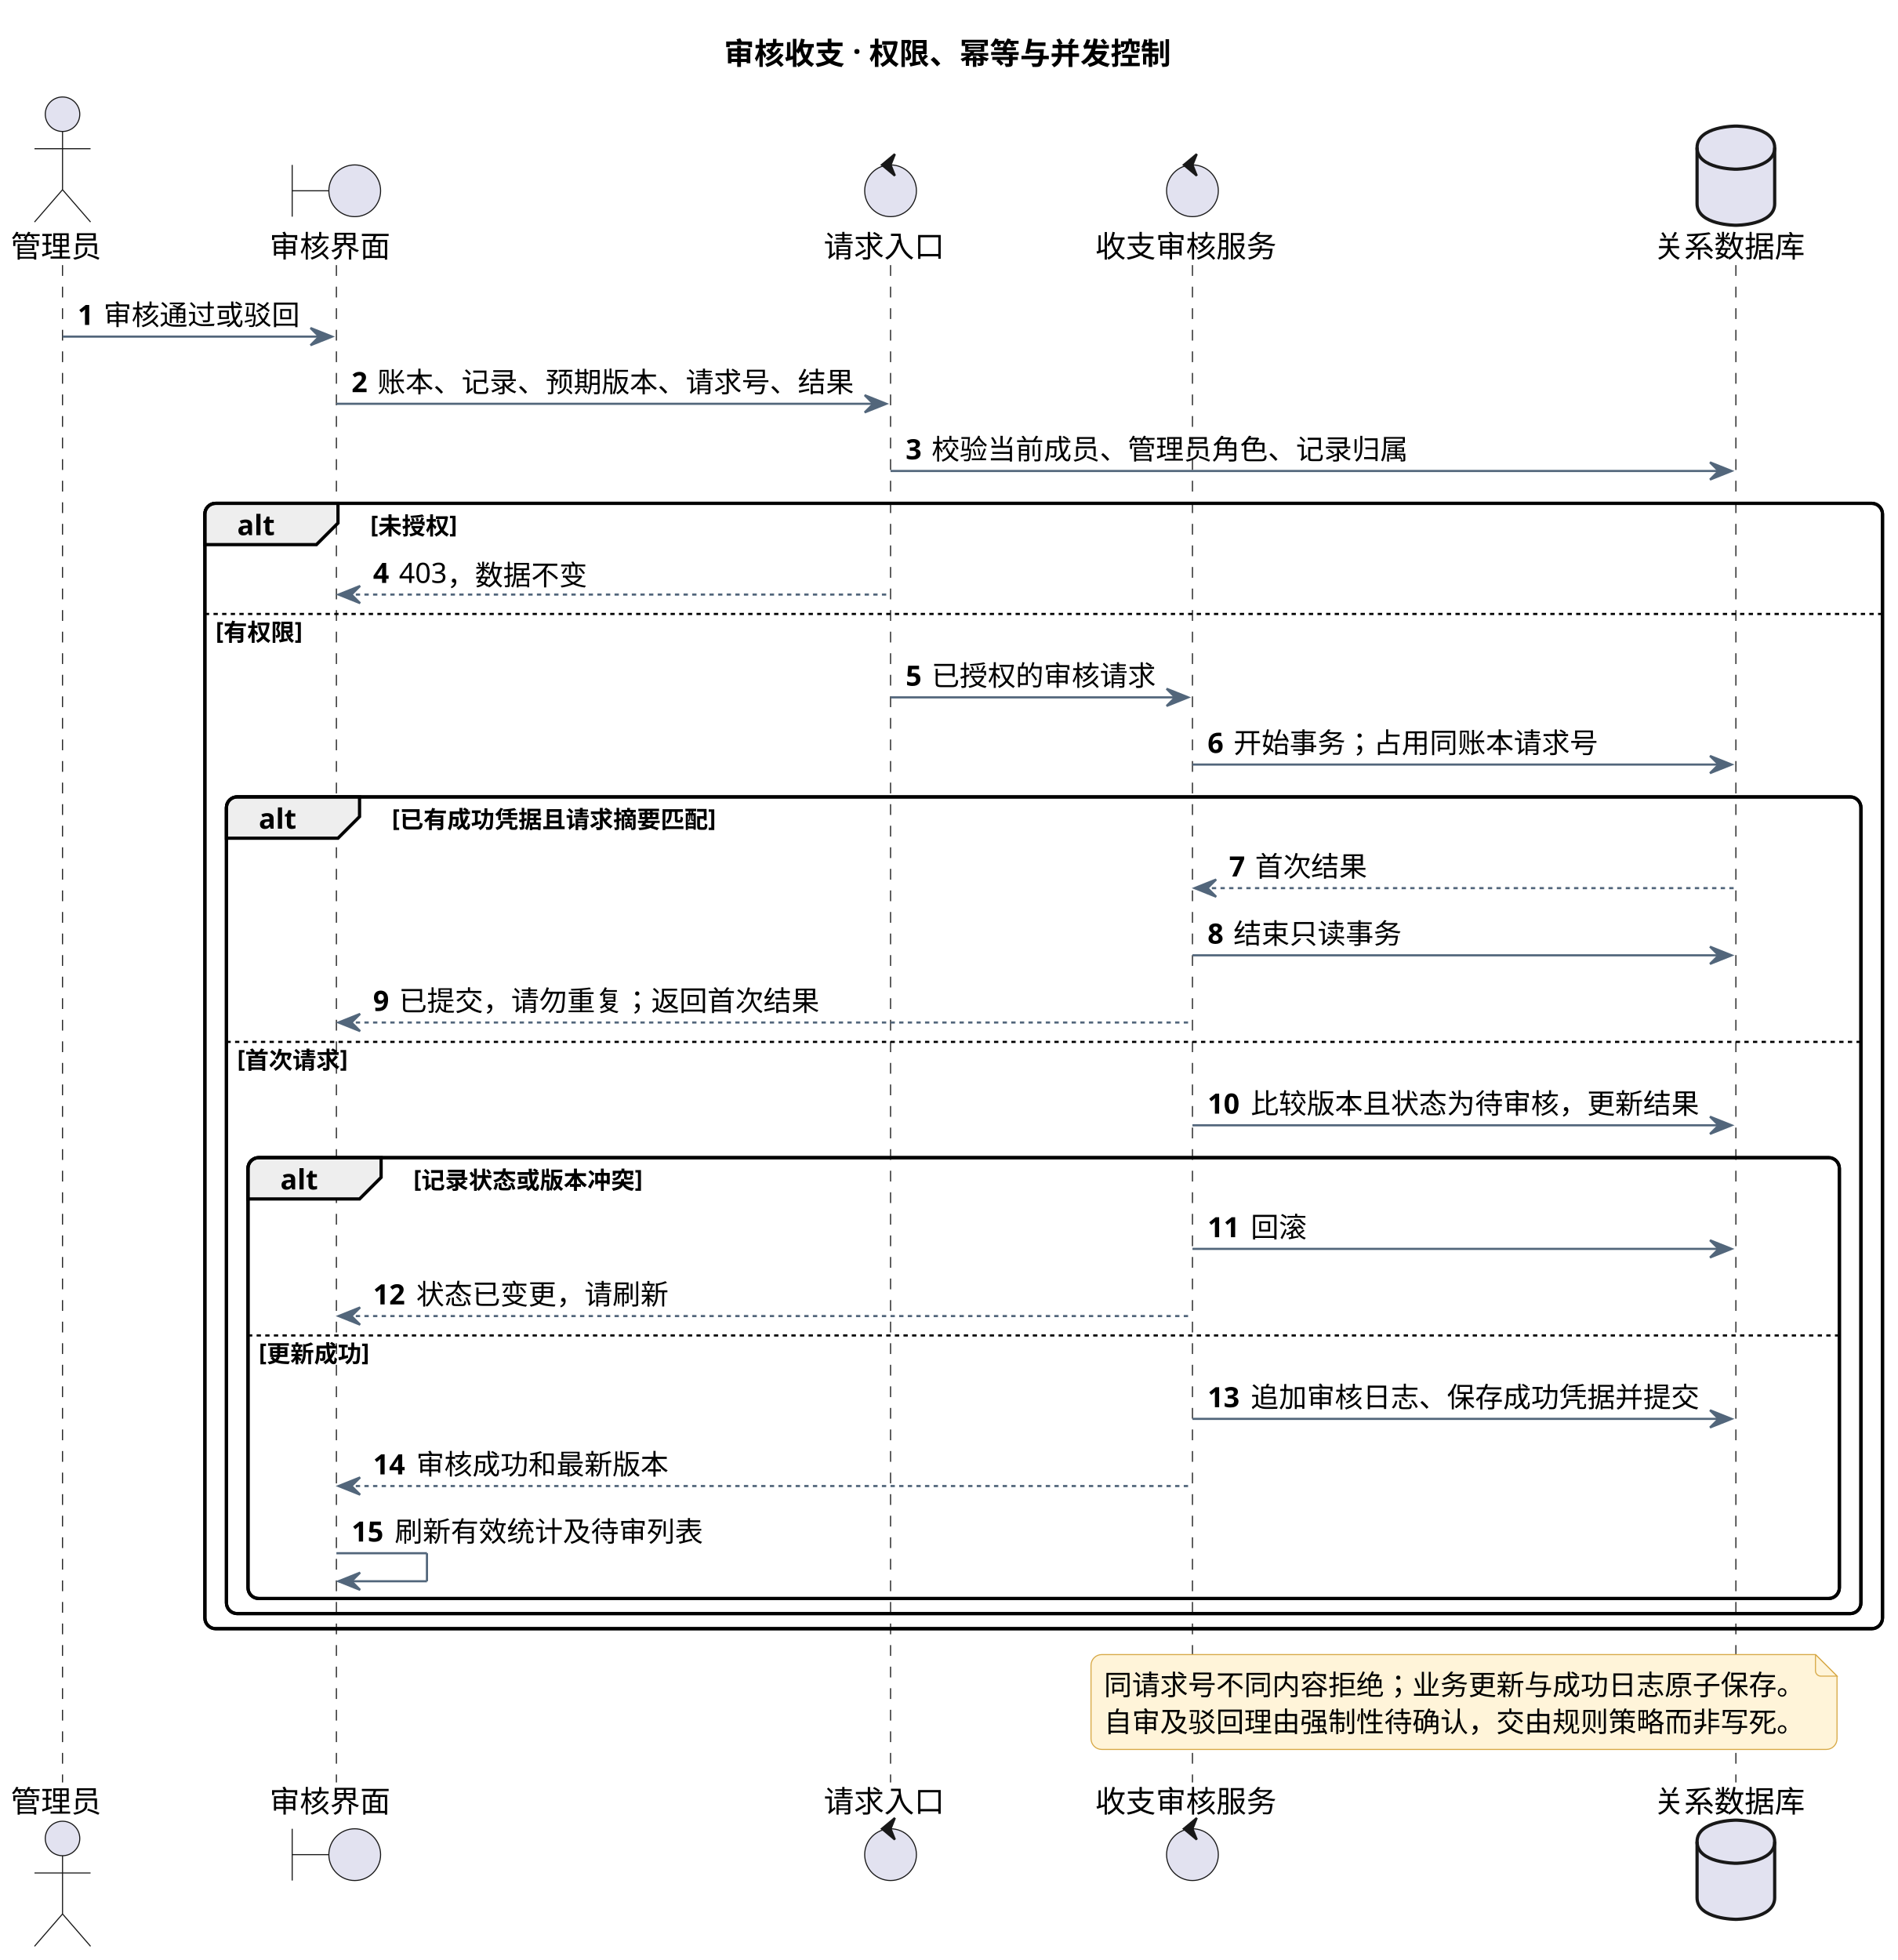
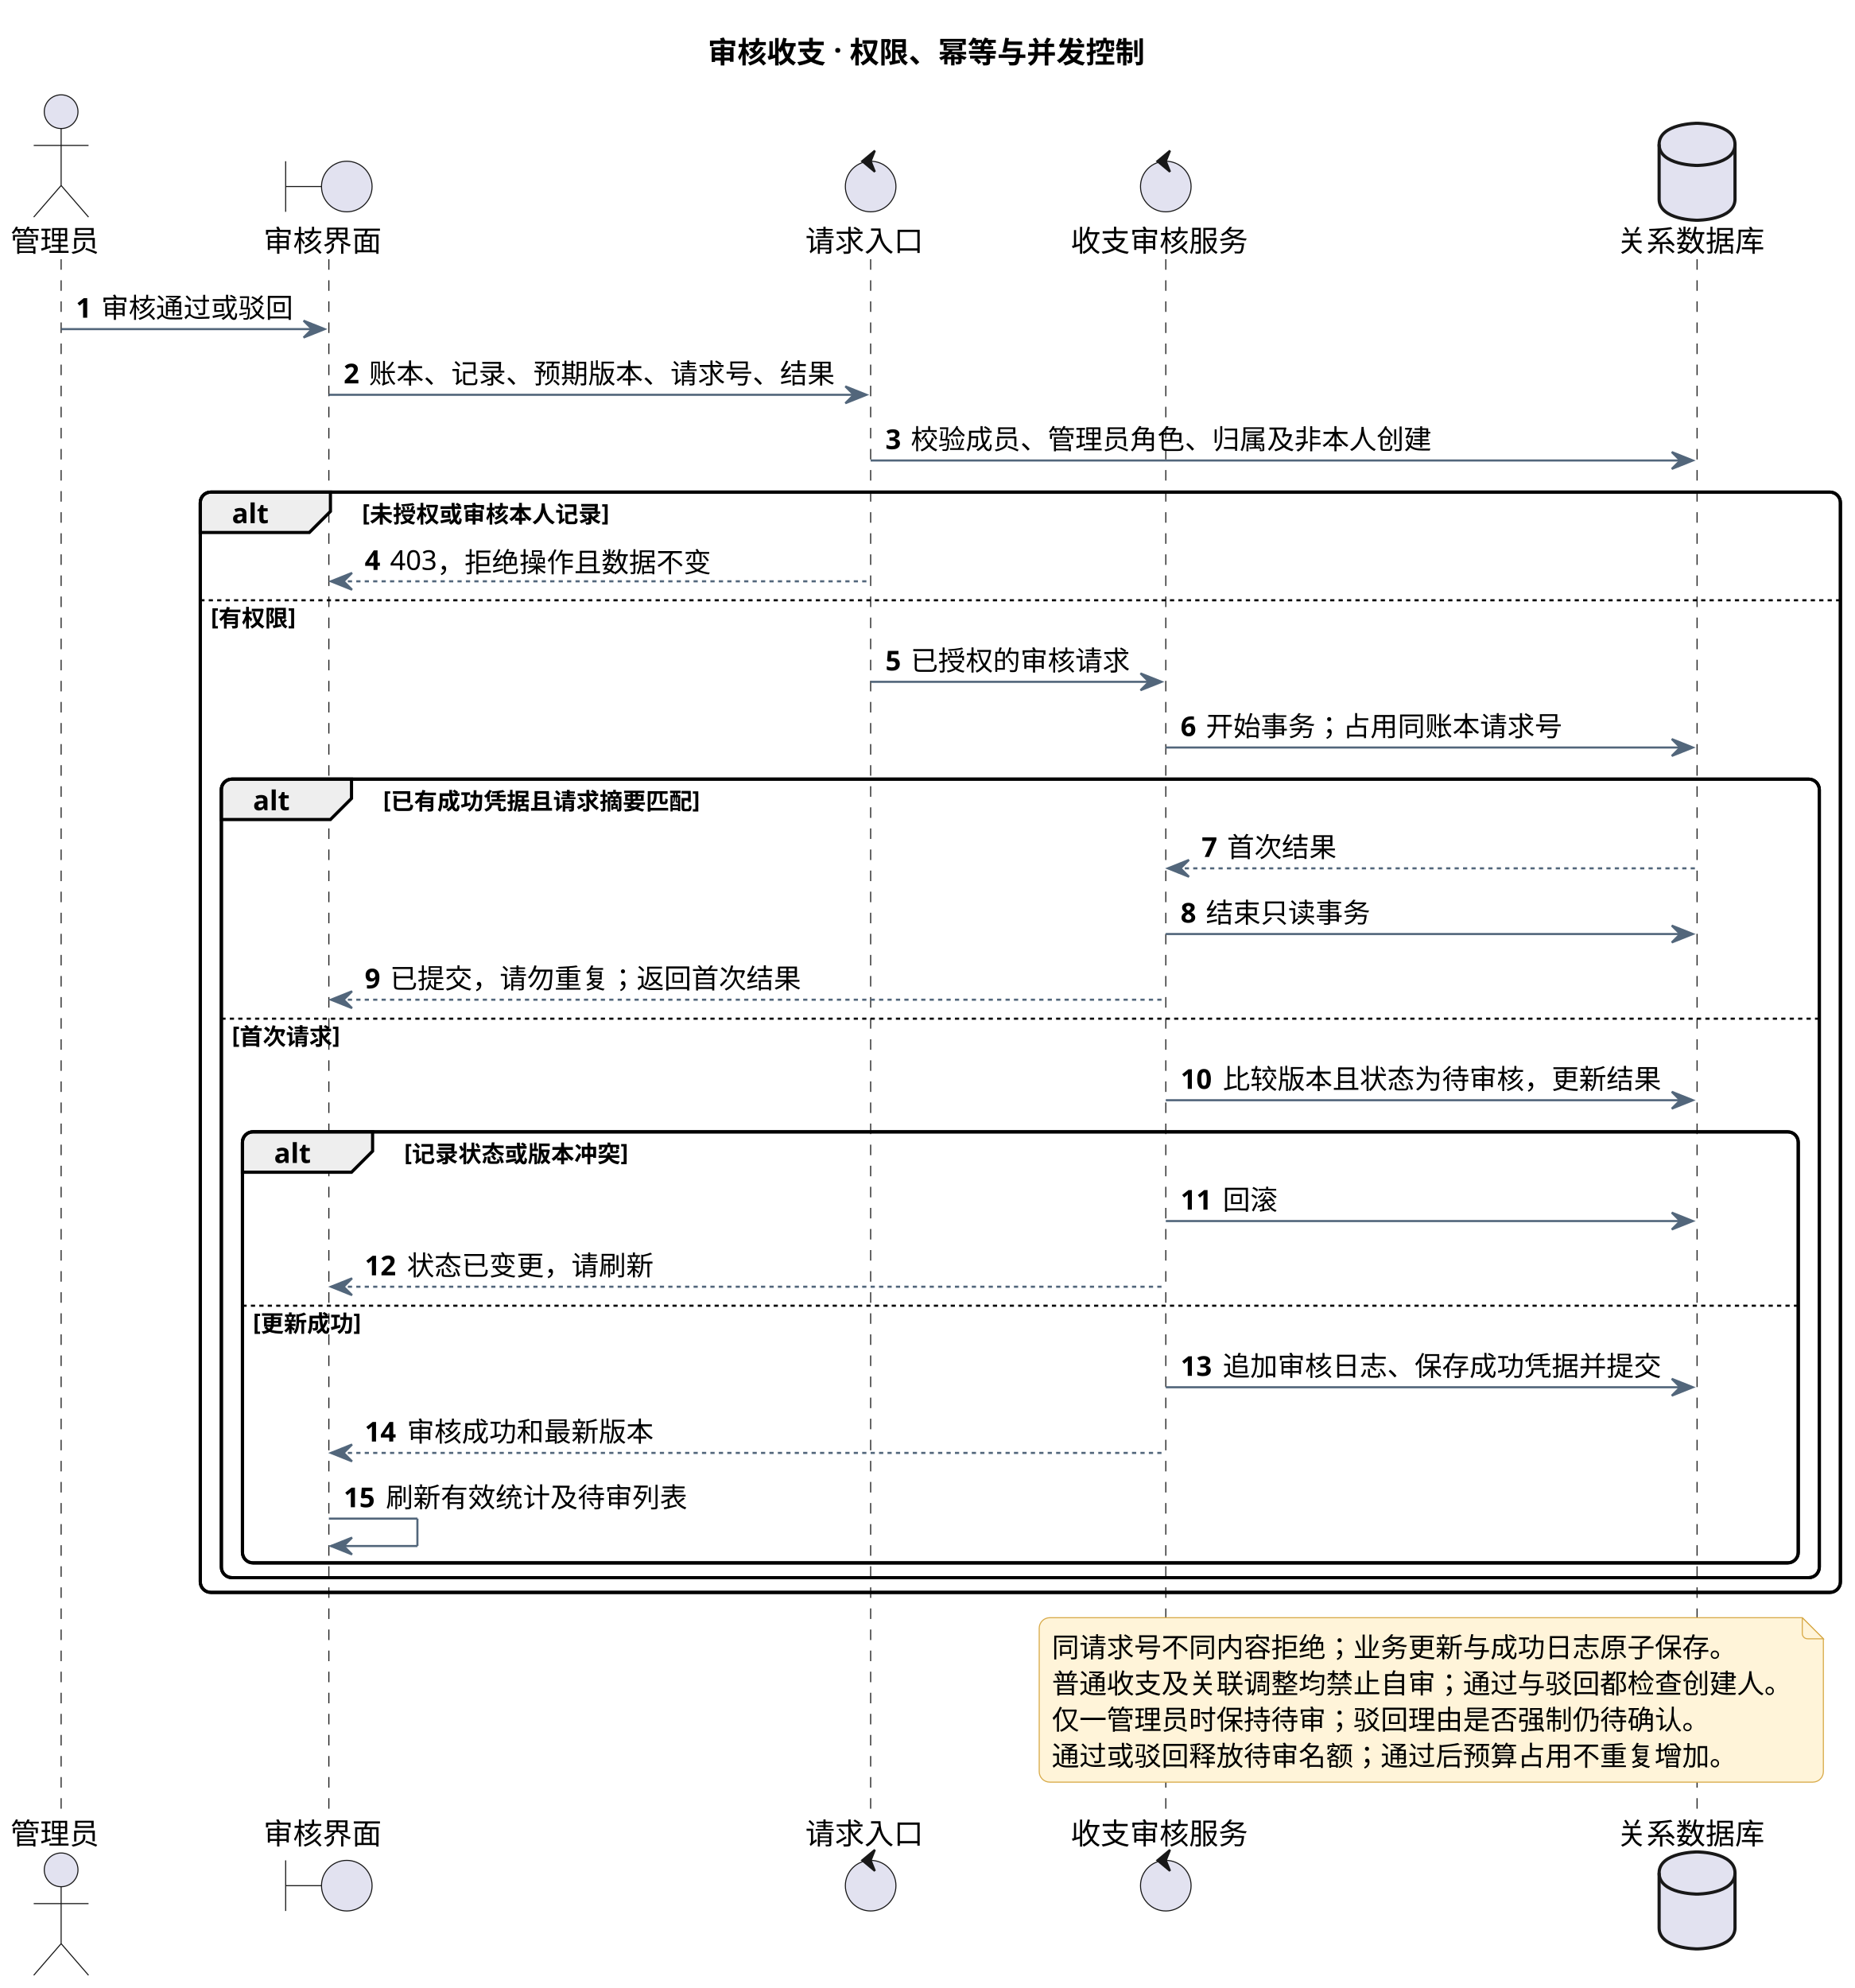
- <svg xmlns="http://www.w3.org/2000/svg" contentStyleType="text/css" height="909px" preserveAspectRatio="none" style="width:880px;height:909px;background:#FFFFFF;" version="1.1" viewBox="0 0 880 909" width="880px" zoomAndPan="magnify">
+ <svg xmlns="http://www.w3.org/2000/svg" contentStyleType="text/css" height="943px" preserveAspectRatio="none" style="width:880px;height:943px;background:#FFFFFF;" version="1.1" viewBox="0 0 880 943" width="880px" zoomAndPan="magnify">
  <defs />
  <g>
    <text fill="#000000" font-family="Microsoft YaHei" font-size="14" font-weight="bold" lengthAdjust="spacing" textLength="210.492" x="335.797" y="29.814">审核收支 · 权限、幂等与并发控制</text>
    <rect fill="none" height="521.92" rx="5" ry="5" style="stroke:#000000;stroke-width:1.5;" width="778.068" x="95.017" y="233.428" />
    <rect fill="none" height="378.771" rx="5" ry="5" style="stroke:#000000;stroke-width:1.5;" width="758.068" x="105.017" y="369.577" />
    <rect fill="none" height="204.464" rx="5" ry="5" style="stroke:#000000;stroke-width:1.5;" width="738.068" x="115.017" y="536.884" />
-     <line style="stroke:#181818;stroke-width:0.5;stroke-dasharray:5.0,5.0;" x1="29" x2="29" y1="122.955" y2="826.664" />
-     <line style="stroke:#181818;stroke-width:0.5;stroke-dasharray:5.0,5.0;" x1="156.017" x2="156.017" y1="122.955" y2="826.664" />
-     <line style="stroke:#181818;stroke-width:0.5;stroke-dasharray:5.0,5.0;" x1="413.034" x2="413.034" y1="122.955" y2="826.664" />
-     <line style="stroke:#181818;stroke-width:0.5;stroke-dasharray:5.0,5.0;" x1="553.051" x2="553.051" y1="122.955" y2="826.664" />
-     <line style="stroke:#181818;stroke-width:0.5;stroke-dasharray:5.0,5.0;" x1="805.085" x2="805.085" y1="122.955" y2="826.664" />
+     <line style="stroke:#181818;stroke-width:0.5;stroke-dasharray:5.0,5.0;" x1="29" x2="29" y1="122.955" y2="860.979" />
+     <line style="stroke:#181818;stroke-width:0.5;stroke-dasharray:5.0,5.0;" x1="156.017" x2="156.017" y1="122.955" y2="860.979" />
+     <line style="stroke:#181818;stroke-width:0.5;stroke-dasharray:5.0,5.0;" x1="413.034" x2="413.034" y1="122.955" y2="860.979" />
+     <line style="stroke:#181818;stroke-width:0.5;stroke-dasharray:5.0,5.0;" x1="553.051" x2="553.051" y1="122.955" y2="860.979" />
+     <line style="stroke:#181818;stroke-width:0.5;stroke-dasharray:5.0,5.0;" x1="805.085" x2="805.085" y1="122.955" y2="860.979" />
    <text fill="#000000" font-family="Microsoft YaHei" font-size="14" lengthAdjust="spacing" textLength="42" x="5" y="119.291">管理员</text>
    <ellipse cx="29" cy="52.977" fill="#E2E2F0" rx="8" ry="8" style="stroke:#181818;stroke-width:0.5;" />
    <path d="M29,60.977 L29,87.978 M16,68.978 L42,68.978 M29,87.978 L16,102.978 M29,87.978 L42,102.978 " fill="none" style="stroke:#181818;stroke-width:0.5;" />
-     <text fill="#000000" font-family="Microsoft YaHei" font-size="14" lengthAdjust="spacing" textLength="42" x="5" y="840.477">管理员</text>
-     <ellipse cx="29" cy="852.641" fill="#E2E2F0" rx="8" ry="8" style="stroke:#181818;stroke-width:0.5;" />
-     <path d="M29,860.641 L29,887.641 M16,868.641 L42,868.641 M29,887.641 L16,902.641 M29,887.641 L42,902.641 " fill="none" style="stroke:#181818;stroke-width:0.5;" />
+     <text fill="#000000" font-family="Microsoft YaHei" font-size="14" lengthAdjust="spacing" textLength="42" x="5" y="874.793">管理员</text>
+     <ellipse cx="29" cy="886.957" fill="#E2E2F0" rx="8" ry="8" style="stroke:#181818;stroke-width:0.5;" />
+     <path d="M29,894.957 L29,921.957 M16,902.957 L42,902.957 M29,921.957 L16,936.957 M29,921.957 L42,936.957 " fill="none" style="stroke:#181818;stroke-width:0.5;" />
    <text fill="#000000" font-family="Microsoft YaHei" font-size="14" lengthAdjust="spacing" textLength="56" x="125.017" y="119.291">审核界面</text>
    <path d="M135.517,76.478 L135.517,100.478 M135.517,88.478 L152.517,88.478 " fill="none" style="stroke:#181818;stroke-width:0.5;" />
    <ellipse cx="164.517" cy="88.478" fill="#E2E2F0" rx="12" ry="12" style="stroke:#181818;stroke-width:0.5;" />
-     <text fill="#000000" font-family="Microsoft YaHei" font-size="14" lengthAdjust="spacing" textLength="56" x="125.017" y="840.477">审核界面</text>
-     <path d="M135.517,848.141 L135.517,872.141 M135.517,860.141 L152.517,860.141 " fill="none" style="stroke:#181818;stroke-width:0.5;" />
-     <ellipse cx="164.517" cy="860.141" fill="#E2E2F0" rx="12" ry="12" style="stroke:#181818;stroke-width:0.5;" />
+     <text fill="#000000" font-family="Microsoft YaHei" font-size="14" lengthAdjust="spacing" textLength="56" x="125.017" y="874.793">审核界面</text>
+     <path d="M135.517,882.457 L135.517,906.457 M135.517,894.457 L152.517,894.457 " fill="none" style="stroke:#181818;stroke-width:0.5;" />
+     <ellipse cx="164.517" cy="894.457" fill="#E2E2F0" rx="12" ry="12" style="stroke:#181818;stroke-width:0.5;" />
    <text fill="#000000" font-family="Microsoft YaHei" font-size="14" lengthAdjust="spacing" textLength="56" x="382.034" y="119.291">请求入口</text>
    <ellipse cx="413.034" cy="88.478" fill="#E2E2F0" rx="12" ry="12" style="stroke:#181818;stroke-width:0.5;" />
    <polygon fill="#181818" points="409.034,76.478,415.034,71.478,413.034,76.478,415.034,81.478,409.034,76.478" style="stroke:#181818;stroke-width:1;" />
-     <text fill="#000000" font-family="Microsoft YaHei" font-size="14" lengthAdjust="spacing" textLength="56" x="382.034" y="840.477">请求入口</text>
-     <ellipse cx="413.034" cy="860.141" fill="#E2E2F0" rx="12" ry="12" style="stroke:#181818;stroke-width:0.5;" />
-     <polygon fill="#181818" points="409.034,848.141,415.034,843.141,413.034,848.141,415.034,853.141,409.034,848.141" style="stroke:#181818;stroke-width:1;" />
+     <text fill="#000000" font-family="Microsoft YaHei" font-size="14" lengthAdjust="spacing" textLength="56" x="382.034" y="874.793">请求入口</text>
+     <ellipse cx="413.034" cy="894.457" fill="#E2E2F0" rx="12" ry="12" style="stroke:#181818;stroke-width:0.5;" />
+     <polygon fill="#181818" points="409.034,882.457,415.034,877.457,413.034,882.457,415.034,887.457,409.034,882.457" style="stroke:#181818;stroke-width:1;" />
    <text fill="#000000" font-family="Microsoft YaHei" font-size="14" lengthAdjust="spacing" textLength="84" x="508.051" y="119.291">收支审核服务</text>
    <ellipse cx="553.051" cy="88.478" fill="#E2E2F0" rx="12" ry="12" style="stroke:#181818;stroke-width:0.5;" />
    <polygon fill="#181818" points="549.051,76.478,555.051,71.478,553.051,76.478,555.051,81.478,549.051,76.478" style="stroke:#181818;stroke-width:1;" />
-     <text fill="#000000" font-family="Microsoft YaHei" font-size="14" lengthAdjust="spacing" textLength="84" x="508.051" y="840.477">收支审核服务</text>
-     <ellipse cx="553.051" cy="860.141" fill="#E2E2F0" rx="12" ry="12" style="stroke:#181818;stroke-width:0.5;" />
-     <polygon fill="#181818" points="549.051,848.141,555.051,843.141,553.051,848.141,555.051,853.141,549.051,848.141" style="stroke:#181818;stroke-width:1;" />
+     <text fill="#000000" font-family="Microsoft YaHei" font-size="14" lengthAdjust="spacing" textLength="84" x="508.051" y="874.793">收支审核服务</text>
+     <ellipse cx="553.051" cy="894.457" fill="#E2E2F0" rx="12" ry="12" style="stroke:#181818;stroke-width:0.5;" />
+     <polygon fill="#181818" points="549.051,882.457,555.051,877.457,553.051,882.457,555.051,887.457,549.051,882.457" style="stroke:#181818;stroke-width:1;" />
    <text fill="#000000" font-family="Microsoft YaHei" font-size="14" lengthAdjust="spacing" textLength="70" x="767.085" y="119.291">关系数据库</text>
    <path d="M787.085,68.478 C787.085,58.477 805.085,58.477 805.085,58.477 C805.085,58.477 823.085,58.477 823.085,68.478 L823.085,94.478 C823.085,104.478 805.085,104.478 805.085,104.478 C805.085,104.478 787.085,104.478 787.085,94.478 L787.085,68.478 " fill="#E2E2F0" style="stroke:#181818;stroke-width:1.5;" />
    <path d="M787.085,68.478 C787.085,78.478 805.085,78.478 805.085,78.478 C805.085,78.478 823.085,78.478 823.085,68.478 " fill="none" style="stroke:#181818;stroke-width:1.5;" />
-     <text fill="#000000" font-family="Microsoft YaHei" font-size="14" lengthAdjust="spacing" textLength="70" x="767.085" y="840.477">关系数据库</text>
-     <path d="M787.085,854.141 C787.085,844.141 805.085,844.141 805.085,844.141 C805.085,844.141 823.085,844.141 823.085,854.141 L823.085,880.141 C823.085,890.141 805.085,890.141 805.085,890.141 C805.085,890.141 787.085,890.141 787.085,880.141 L787.085,854.141 " fill="#E2E2F0" style="stroke:#181818;stroke-width:1.5;" />
-     <path d="M787.085,854.141 C787.085,864.141 805.085,864.141 805.085,864.141 C805.085,864.141 823.085,864.141 823.085,854.141 " fill="none" style="stroke:#181818;stroke-width:1.5;" />
+     <text fill="#000000" font-family="Microsoft YaHei" font-size="14" lengthAdjust="spacing" textLength="70" x="767.085" y="874.793">关系数据库</text>
+     <path d="M787.085,888.457 C787.085,878.457 805.085,878.457 805.085,878.457 C805.085,878.457 823.085,878.457 823.085,888.457 L823.085,914.457 C823.085,924.457 805.085,924.457 805.085,924.457 C805.085,924.457 787.085,924.457 787.085,914.457 L787.085,888.457 " fill="#E2E2F0" style="stroke:#181818;stroke-width:1.5;" />
+     <path d="M787.085,888.457 C787.085,898.457 805.085,898.457 805.085,898.457 C805.085,898.457 823.085,898.457 823.085,888.457 " fill="none" style="stroke:#181818;stroke-width:1.5;" />
    <polygon fill="#52667B" points="144.017,152.113,154.017,156.113,144.017,160.113,148.017,156.113" style="stroke:#52667B;stroke-width:1;" />
    <line style="stroke:#52667B;stroke-width:1;" x1="29" x2="150.017" y1="156.113" y2="156.113" />
    <text fill="#000000" font-family="Microsoft YaHei" font-size="13" font-weight="bold" lengthAdjust="spacing" textLength="8.017" x="36" y="150.71">1</text>
    <text fill="#000000" font-family="Microsoft YaHei" font-size="13" lengthAdjust="spacing" textLength="91" x="48.017" y="150.71">审核通过或驳回</text>
    <polygon fill="#52667B" points="401.034,183.27,411.034,187.27,401.034,191.27,405.034,187.27" style="stroke:#52667B;stroke-width:1;" />
    <line style="stroke:#52667B;stroke-width:1;" x1="156.017" x2="407.034" y1="187.27" y2="187.27" />
    <text fill="#000000" font-family="Microsoft YaHei" font-size="13" font-weight="bold" lengthAdjust="spacing" textLength="8.017" x="163.017" y="181.868">2</text>
    <text fill="#000000" font-family="Microsoft YaHei" font-size="13" lengthAdjust="spacing" textLength="221" x="175.034" y="181.868">账本、记录、预期版本、请求号、结果</text>
    <polygon fill="#52667B" points="793.085,214.428,803.085,218.428,793.085,222.428,797.085,218.428" style="stroke:#52667B;stroke-width:1;" />
    <line style="stroke:#52667B;stroke-width:1;" x1="413.034" x2="799.085" y1="218.428" y2="218.428" />
    <text fill="#000000" font-family="Microsoft YaHei" font-size="13" font-weight="bold" lengthAdjust="spacing" textLength="8.017" x="420.034" y="213.026">3</text>
-     <text fill="#000000" font-family="Microsoft YaHei" font-size="13" lengthAdjust="spacing" textLength="221" x="432.051" y="213.026">校验当前成员、管理员角色、记录归属</text>
+     <text fill="#000000" font-family="Microsoft YaHei" font-size="13" lengthAdjust="spacing" textLength="247" x="432.051" y="213.026">校验成员、管理员角色、归属及非本人创建</text>
    <path d="M100.017,233.428 L156.756,233.428 L156.756,242.586 L146.756,252.586 L95.017,252.586 L95.017,238.428 A5,5 0 0 1 100.017,233.428 " fill="#EEEEEE" style="stroke:#000000;stroke-width:1.5;" />
    <rect fill="none" height="521.92" rx="5" ry="5" style="stroke:#000000;stroke-width:1.5;" width="778.068" x="95.017" y="233.428" />
    <text fill="#000000" font-family="Microsoft YaHei" font-size="13" font-weight="bold" lengthAdjust="spacing" textLength="16.739" x="110.017" y="248.184">alt</text>
-     <text fill="#000000" font-family="Microsoft YaHei" font-size="11" font-weight="bold" lengthAdjust="spacing" textLength="41.572" x="171.756" y="247.067">[未授权]</text>
+     <text fill="#000000" font-family="Microsoft YaHei" font-size="11" font-weight="bold" lengthAdjust="spacing" textLength="118.572" x="171.756" y="247.067">[未授权或审核本人记录]</text>
    <polygon fill="#52667B" points="167.017,271.744,157.017,275.744,167.017,279.744,163.017,275.744" style="stroke:#52667B;stroke-width:1;" />
    <line style="stroke:#52667B;stroke-width:1;stroke-dasharray:2.0,2.0;" x1="161.017" x2="412.034" y1="275.744" y2="275.744" />
    <text fill="#000000" font-family="Microsoft YaHei" font-size="13" font-weight="bold" lengthAdjust="spacing" textLength="8.017" x="173.017" y="270.341">4</text>
-     <text fill="#000000" font-family="Microsoft YaHei" font-size="13" lengthAdjust="spacing" textLength="87.871" x="185.034" y="270.341">403，数据不变</text>
+     <text fill="#000000" font-family="Microsoft YaHei" font-size="13" lengthAdjust="spacing" textLength="152.871" x="185.034" y="270.341">403，拒绝操作且数据不变</text>
    <line style="stroke:#000000;stroke-width:1;stroke-dasharray:2.0,2.0;" x1="95.017" x2="873.085" y1="284.744" y2="284.744" />
    <text fill="#000000" font-family="Microsoft YaHei" font-size="11" font-weight="bold" lengthAdjust="spacing" textLength="41.572" x="100.017" y="296.383">[有权限]</text>
    <polygon fill="#52667B" points="541.051,319.419,551.051,323.419,541.051,327.419,545.051,323.419" style="stroke:#52667B;stroke-width:1;" />
    <line style="stroke:#52667B;stroke-width:1;" x1="413.034" x2="547.051" y1="323.419" y2="323.419" />
    <text fill="#000000" font-family="Microsoft YaHei" font-size="13" font-weight="bold" lengthAdjust="spacing" textLength="8.017" x="420.034" y="318.017">5</text>
    <text fill="#000000" font-family="Microsoft YaHei" font-size="13" lengthAdjust="spacing" textLength="104" x="432.051" y="318.017">已授权的审核请求</text>
    <polygon fill="#52667B" points="793.085,350.577,803.085,354.577,793.085,358.577,797.085,354.577" style="stroke:#52667B;stroke-width:1;" />
    <line style="stroke:#52667B;stroke-width:1;" x1="553.051" x2="799.085" y1="354.577" y2="354.577" />
    <text fill="#000000" font-family="Microsoft YaHei" font-size="13" font-weight="bold" lengthAdjust="spacing" textLength="8.017" x="560.051" y="349.175">6</text>
    <text fill="#000000" font-family="Microsoft YaHei" font-size="13" lengthAdjust="spacing" textLength="169" x="572.068" y="349.175">开始事务；占用同账本请求号</text>
    <path d="M110.017,369.577 L166.756,369.577 L166.756,378.735 L156.756,388.735 L105.017,388.735 L105.017,374.577 A5,5 0 0 1 110.017,369.577 " fill="#EEEEEE" style="stroke:#000000;stroke-width:1.5;" />
    <rect fill="none" height="378.771" rx="5" ry="5" style="stroke:#000000;stroke-width:1.5;" width="758.068" x="105.017" y="369.577" />
    <text fill="#000000" font-family="Microsoft YaHei" font-size="13" font-weight="bold" lengthAdjust="spacing" textLength="16.739" x="120.017" y="384.332">alt</text>
    <text fill="#000000" font-family="Microsoft YaHei" font-size="11" font-weight="bold" lengthAdjust="spacing" textLength="151.572" x="181.756" y="383.216">[已有成功凭据且请求摘要匹配]</text>
    <polygon fill="#52667B" points="564.051,407.893,554.051,411.893,564.051,415.893,560.051,411.893" style="stroke:#52667B;stroke-width:1;" />
    <line style="stroke:#52667B;stroke-width:1;stroke-dasharray:2.0,2.0;" x1="558.051" x2="804.085" y1="411.893" y2="411.893" />
    <text fill="#000000" font-family="Microsoft YaHei" font-size="13" font-weight="bold" lengthAdjust="spacing" textLength="8.017" x="570.051" y="406.49">7</text>
    <text fill="#000000" font-family="Microsoft YaHei" font-size="13" lengthAdjust="spacing" textLength="52" x="582.068" y="406.49">首次结果</text>
    <polygon fill="#52667B" points="793.085,439.05,803.085,443.05,793.085,447.05,797.085,443.05" style="stroke:#52667B;stroke-width:1;" />
    <line style="stroke:#52667B;stroke-width:1;" x1="553.051" x2="799.085" y1="443.05" y2="443.05" />
    <text fill="#000000" font-family="Microsoft YaHei" font-size="13" font-weight="bold" lengthAdjust="spacing" textLength="8.017" x="560.051" y="437.648">8</text>
    <text fill="#000000" font-family="Microsoft YaHei" font-size="13" lengthAdjust="spacing" textLength="78" x="572.068" y="437.648">结束只读事务</text>
    <polygon fill="#52667B" points="167.017,470.208,157.017,474.208,167.017,478.208,163.017,474.208" style="stroke:#52667B;stroke-width:1;" />
    <line style="stroke:#52667B;stroke-width:1;stroke-dasharray:2.0,2.0;" x1="161.017" x2="552.051" y1="474.208" y2="474.208" />
    <text fill="#000000" font-family="Microsoft YaHei" font-size="13" font-weight="bold" lengthAdjust="spacing" textLength="8.017" x="173.017" y="468.806">9</text>
    <text fill="#000000" font-family="Microsoft YaHei" font-size="13" lengthAdjust="spacing" textLength="195" x="185.034" y="468.806">已提交，请勿重复；返回首次结果</text>
    <line style="stroke:#000000;stroke-width:1;stroke-dasharray:2.0,2.0;" x1="105.017" x2="863.085" y1="483.208" y2="483.208" />
    <text fill="#000000" font-family="Microsoft YaHei" font-size="11" font-weight="bold" lengthAdjust="spacing" textLength="52.572" x="110.017" y="494.847">[首次请求]</text>
    <polygon fill="#52667B" points="793.085,517.884,803.085,521.884,793.085,525.884,797.085,521.884" style="stroke:#52667B;stroke-width:1;" />
    <line style="stroke:#52667B;stroke-width:1;" x1="553.051" x2="799.085" y1="521.884" y2="521.884" />
    <text fill="#000000" font-family="Microsoft YaHei" font-size="13" font-weight="bold" lengthAdjust="spacing" textLength="16.034" x="560.051" y="516.481">10</text>
    <text fill="#000000" font-family="Microsoft YaHei" font-size="13" lengthAdjust="spacing" textLength="208" x="580.085" y="516.481">比较版本且状态为待审核，更新结果</text>
    <path d="M120.017,536.884 L176.756,536.884 L176.756,546.042 L166.756,556.042 L115.017,556.042 L115.017,541.884 A5,5 0 0 1 120.017,536.884 " fill="#EEEEEE" style="stroke:#000000;stroke-width:1.5;" />
    <rect fill="none" height="204.464" rx="5" ry="5" style="stroke:#000000;stroke-width:1.5;" width="738.068" x="115.017" y="536.884" />
    <text fill="#000000" font-family="Microsoft YaHei" font-size="13" font-weight="bold" lengthAdjust="spacing" textLength="16.739" x="130.017" y="551.639">alt</text>
    <text fill="#000000" font-family="Microsoft YaHei" font-size="11" font-weight="bold" lengthAdjust="spacing" textLength="107.572" x="191.756" y="550.523">[记录状态或版本冲突]</text>
    <polygon fill="#52667B" points="793.085,575.199,803.085,579.199,793.085,583.199,797.085,579.199" style="stroke:#52667B;stroke-width:1;" />
    <line style="stroke:#52667B;stroke-width:1;" x1="553.051" x2="799.085" y1="579.199" y2="579.199" />
    <text fill="#000000" font-family="Microsoft YaHei" font-size="13" font-weight="bold" lengthAdjust="spacing" textLength="16.034" x="560.051" y="573.797">11</text>
    <text fill="#000000" font-family="Microsoft YaHei" font-size="13" lengthAdjust="spacing" textLength="26" x="580.085" y="573.797">回滚</text>
    <polygon fill="#52667B" points="167.017,606.357,157.017,610.357,167.017,614.357,163.017,610.357" style="stroke:#52667B;stroke-width:1;" />
    <line style="stroke:#52667B;stroke-width:1;stroke-dasharray:2.0,2.0;" x1="161.017" x2="552.051" y1="610.357" y2="610.357" />
    <text fill="#000000" font-family="Microsoft YaHei" font-size="13" font-weight="bold" lengthAdjust="spacing" textLength="16.034" x="173.017" y="604.955">12</text>
    <text fill="#000000" font-family="Microsoft YaHei" font-size="13" lengthAdjust="spacing" textLength="117" x="193.051" y="604.955">状态已变更，请刷新</text>
    <line style="stroke:#000000;stroke-width:1;stroke-dasharray:2.0,2.0;" x1="115.017" x2="853.085" y1="619.357" y2="619.357" />
    <text fill="#000000" font-family="Microsoft YaHei" font-size="11" font-weight="bold" lengthAdjust="spacing" textLength="52.572" x="120.017" y="630.996">[更新成功]</text>
    <polygon fill="#52667B" points="793.085,654.033,803.085,658.033,793.085,662.033,797.085,658.033" style="stroke:#52667B;stroke-width:1;" />
    <line style="stroke:#52667B;stroke-width:1;" x1="553.051" x2="799.085" y1="658.033" y2="658.033" />
    <text fill="#000000" font-family="Microsoft YaHei" font-size="13" font-weight="bold" lengthAdjust="spacing" textLength="16.034" x="560.051" y="652.63">13</text>
    <text fill="#000000" font-family="Microsoft YaHei" font-size="13" lengthAdjust="spacing" textLength="208" x="580.085" y="652.63">追加审核日志、保存成功凭据并提交</text>
    <polygon fill="#52667B" points="167.017,685.19,157.017,689.19,167.017,693.19,163.017,689.19" style="stroke:#52667B;stroke-width:1;" />
    <line style="stroke:#52667B;stroke-width:1;stroke-dasharray:2.0,2.0;" x1="161.017" x2="552.051" y1="689.19" y2="689.19" />
    <text fill="#000000" font-family="Microsoft YaHei" font-size="13" font-weight="bold" lengthAdjust="spacing" textLength="16.034" x="173.017" y="683.788">14</text>
    <text fill="#000000" font-family="Microsoft YaHei" font-size="13" lengthAdjust="spacing" textLength="117" x="193.051" y="683.788">审核成功和最新版本</text>
    <line style="stroke:#52667B;stroke-width:1;" x1="156.017" x2="198.017" y1="720.348" y2="720.348" />
    <line style="stroke:#52667B;stroke-width:1;" x1="198.017" x2="198.017" y1="720.348" y2="733.348" />
    <line style="stroke:#52667B;stroke-width:1;" x1="157.017" x2="198.017" y1="733.348" y2="733.348" />
    <polygon fill="#52667B" points="167.017,729.348,157.017,733.348,167.017,737.348,163.017,733.348" style="stroke:#52667B;stroke-width:1;" />
    <text fill="#000000" font-family="Microsoft YaHei" font-size="13" font-weight="bold" lengthAdjust="spacing" textLength="16.034" x="163.017" y="714.946">15</text>
    <text fill="#000000" font-family="Microsoft YaHei" font-size="13" lengthAdjust="spacing" textLength="143" x="183.051" y="714.946">刷新有效统计及待审列表</text>
-     <path d="M506,772.348 L506,806.348 A5,5 0 0 0 511,811.348 L847,811.348 A5,5 0 0 0 852,806.348 L852,777.348 L842,767.348 L511,767.348 A5,5 0 0 0 506,772.348 " fill="#FFF4D9" style="stroke:#D8AA49;stroke-width:0.5;" />
-     <path d="M842,767.348 L842,774.848 A2.5,2.5 0 0 0 844.5,777.348 L852,777.348 L842,767.348 " fill="#FFF4D9" style="stroke:#D8AA49;stroke-width:0.5;" />
-     <text fill="#000000" font-family="Microsoft YaHei" font-size="13" lengthAdjust="spacing" textLength="325" x="512" y="786.104">同请求号不同内容拒绝；业务更新与成功日志原子保存。</text>
-     <text fill="#000000" font-family="Microsoft YaHei" font-size="13" lengthAdjust="spacing" textLength="325" x="512" y="803.261">自审及驳回理由强制性待确认，交由规则策略而非写死。</text>
+     <path d="M493,772.348 L493,840.348 A5,5 0 0 0 498,845.348 L860,845.348 A5,5 0 0 0 865,840.348 L865,777.348 L855,767.348 L498,767.348 A5,5 0 0 0 493,772.348 " fill="#FFF4D9" style="stroke:#D8AA49;stroke-width:0.5;" />
+     <path d="M855,767.348 L855,774.848 A2.5,2.5 0 0 0 857.5,777.348 L865,777.348 L855,767.348 " fill="#FFF4D9" style="stroke:#D8AA49;stroke-width:0.5;" />
+     <text fill="#000000" font-family="Microsoft YaHei" font-size="13" lengthAdjust="spacing" textLength="325" x="499" y="786.104">同请求号不同内容拒绝；业务更新与成功日志原子保存。</text>
+     <text fill="#000000" font-family="Microsoft YaHei" font-size="13" lengthAdjust="spacing" textLength="351" x="499" y="803.261">普通收支及关联调整均禁止自审；通过与驳回都检查创建人。</text>
+     <text fill="#000000" font-family="Microsoft YaHei" font-size="13" lengthAdjust="spacing" textLength="312" x="499" y="820.419">仅一管理员时保持待审；驳回理由是否强制仍待确认。</text>
+     <text fill="#000000" font-family="Microsoft YaHei" font-size="13" lengthAdjust="spacing" textLength="325" x="499" y="837.577">通过或驳回释放待审名额；通过后预算占用不重复增加。</text>
  </g>
</svg>
